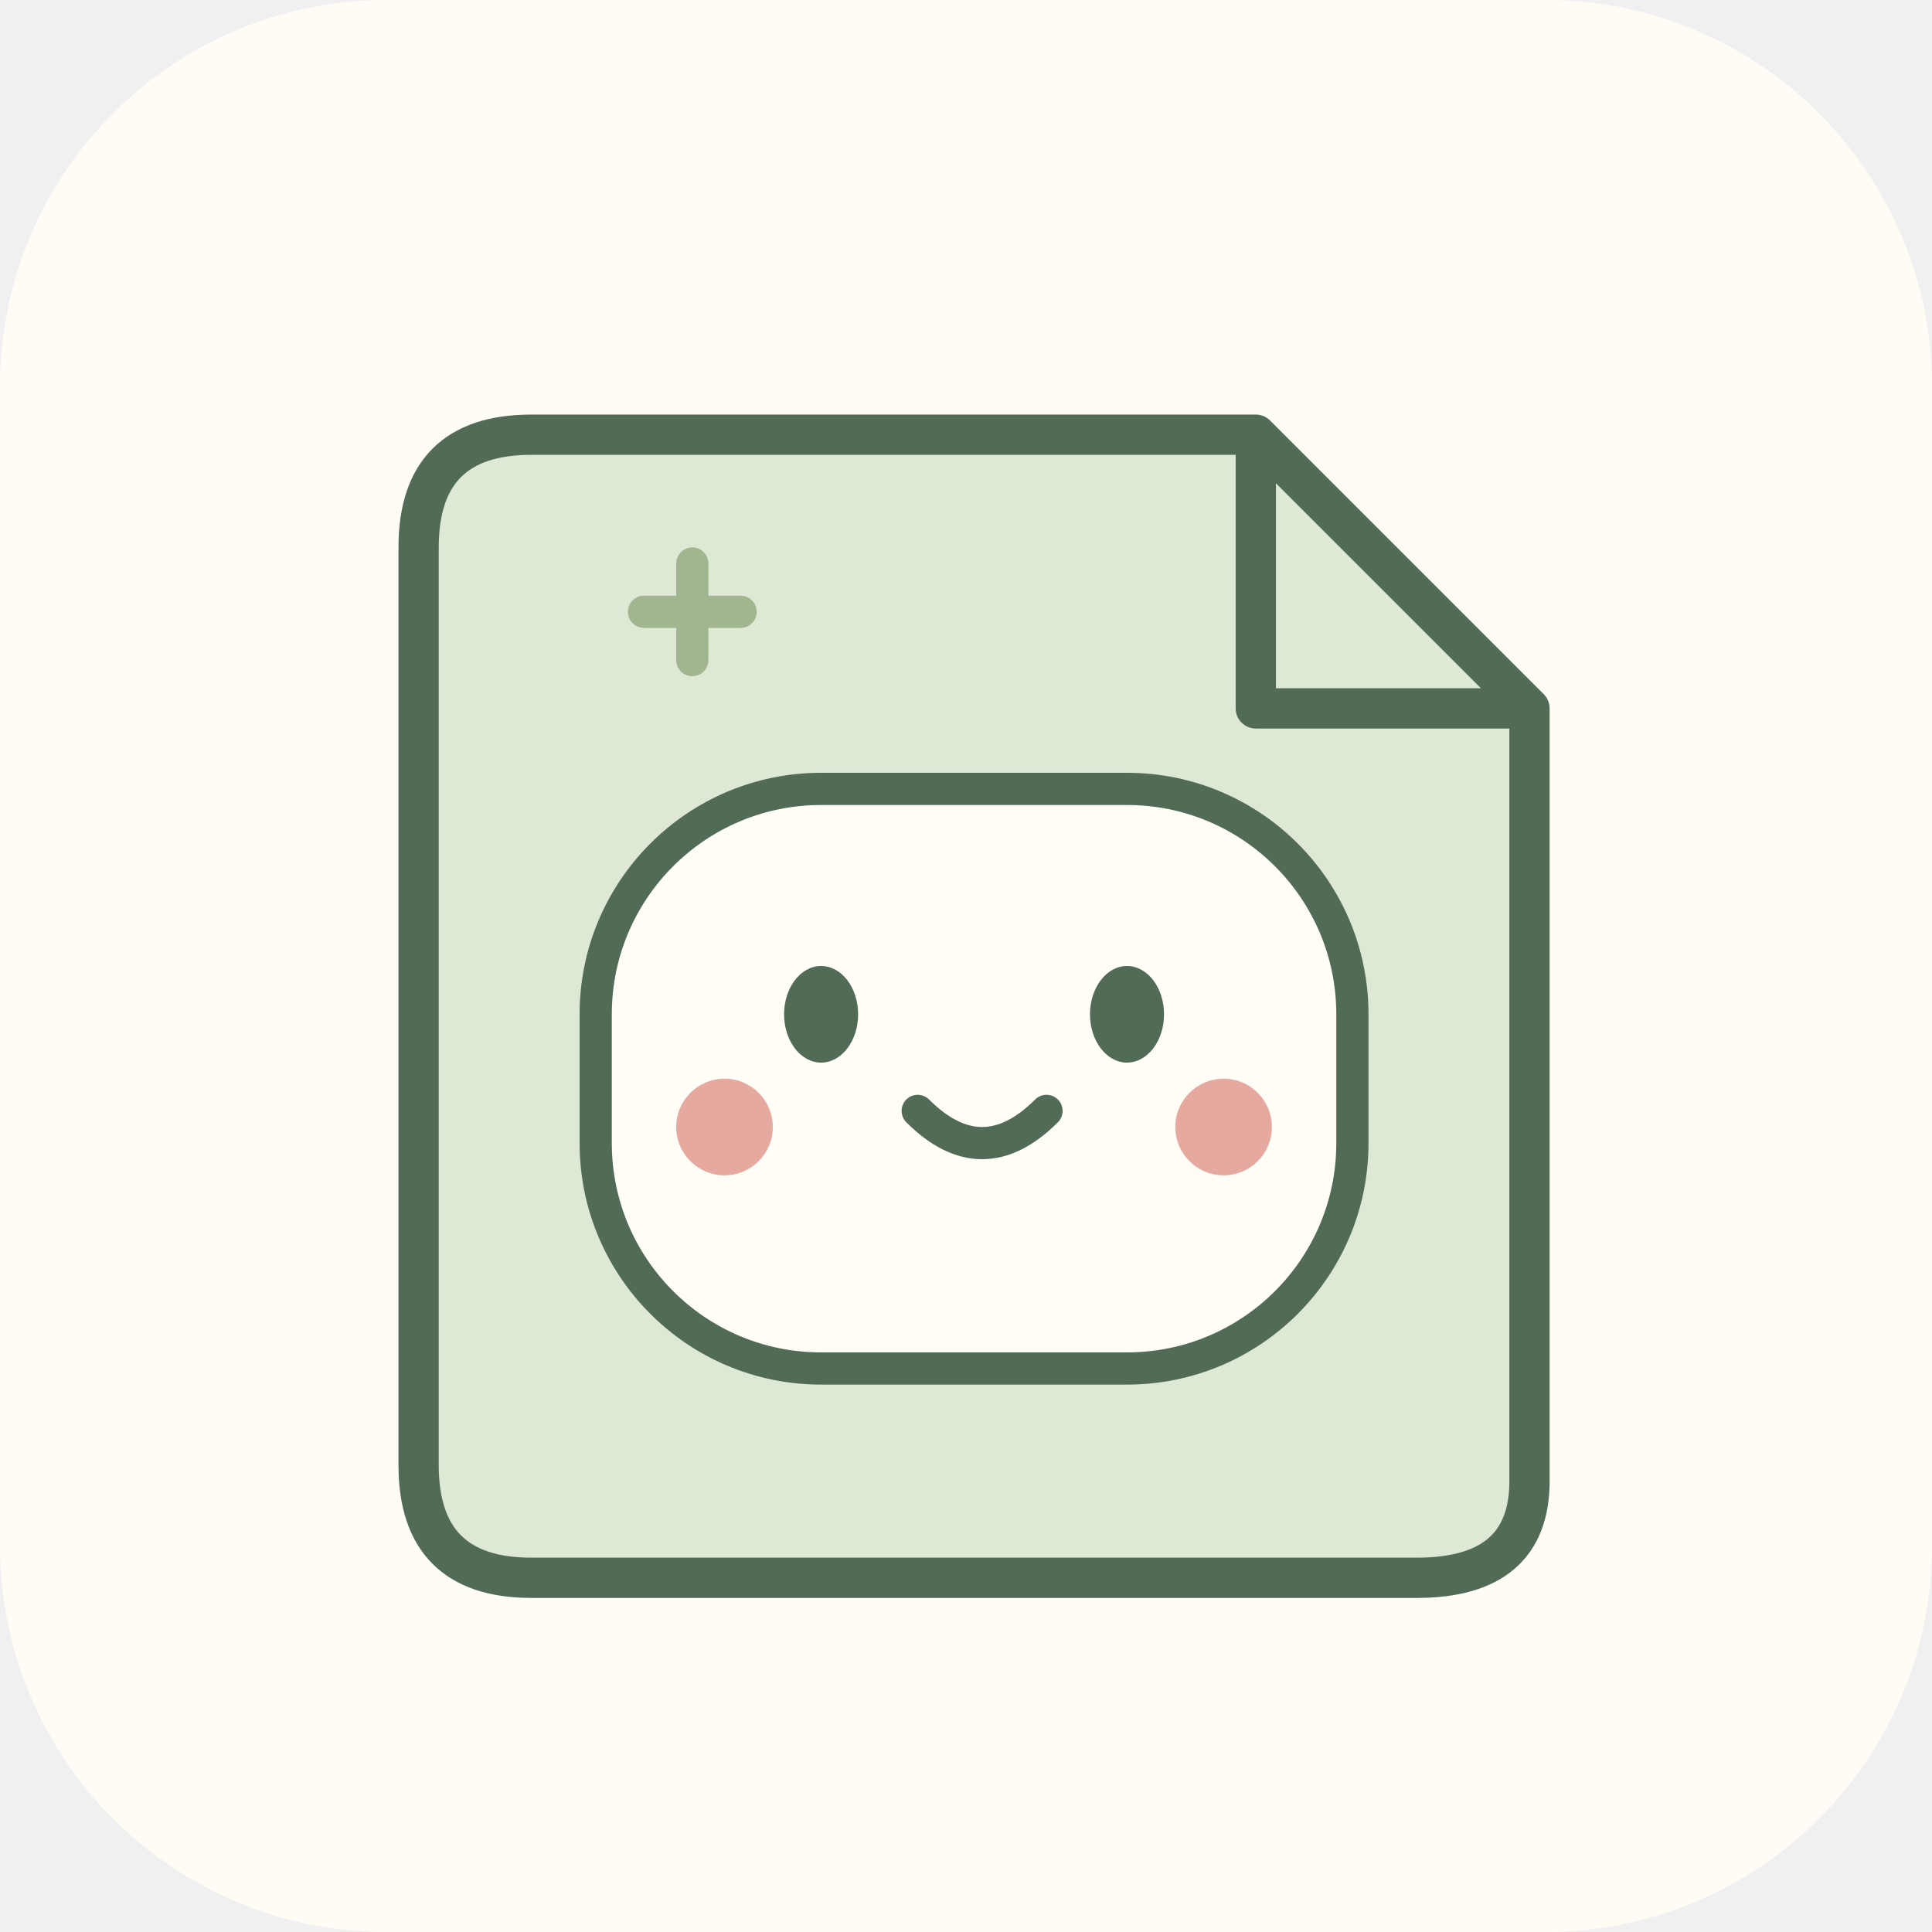
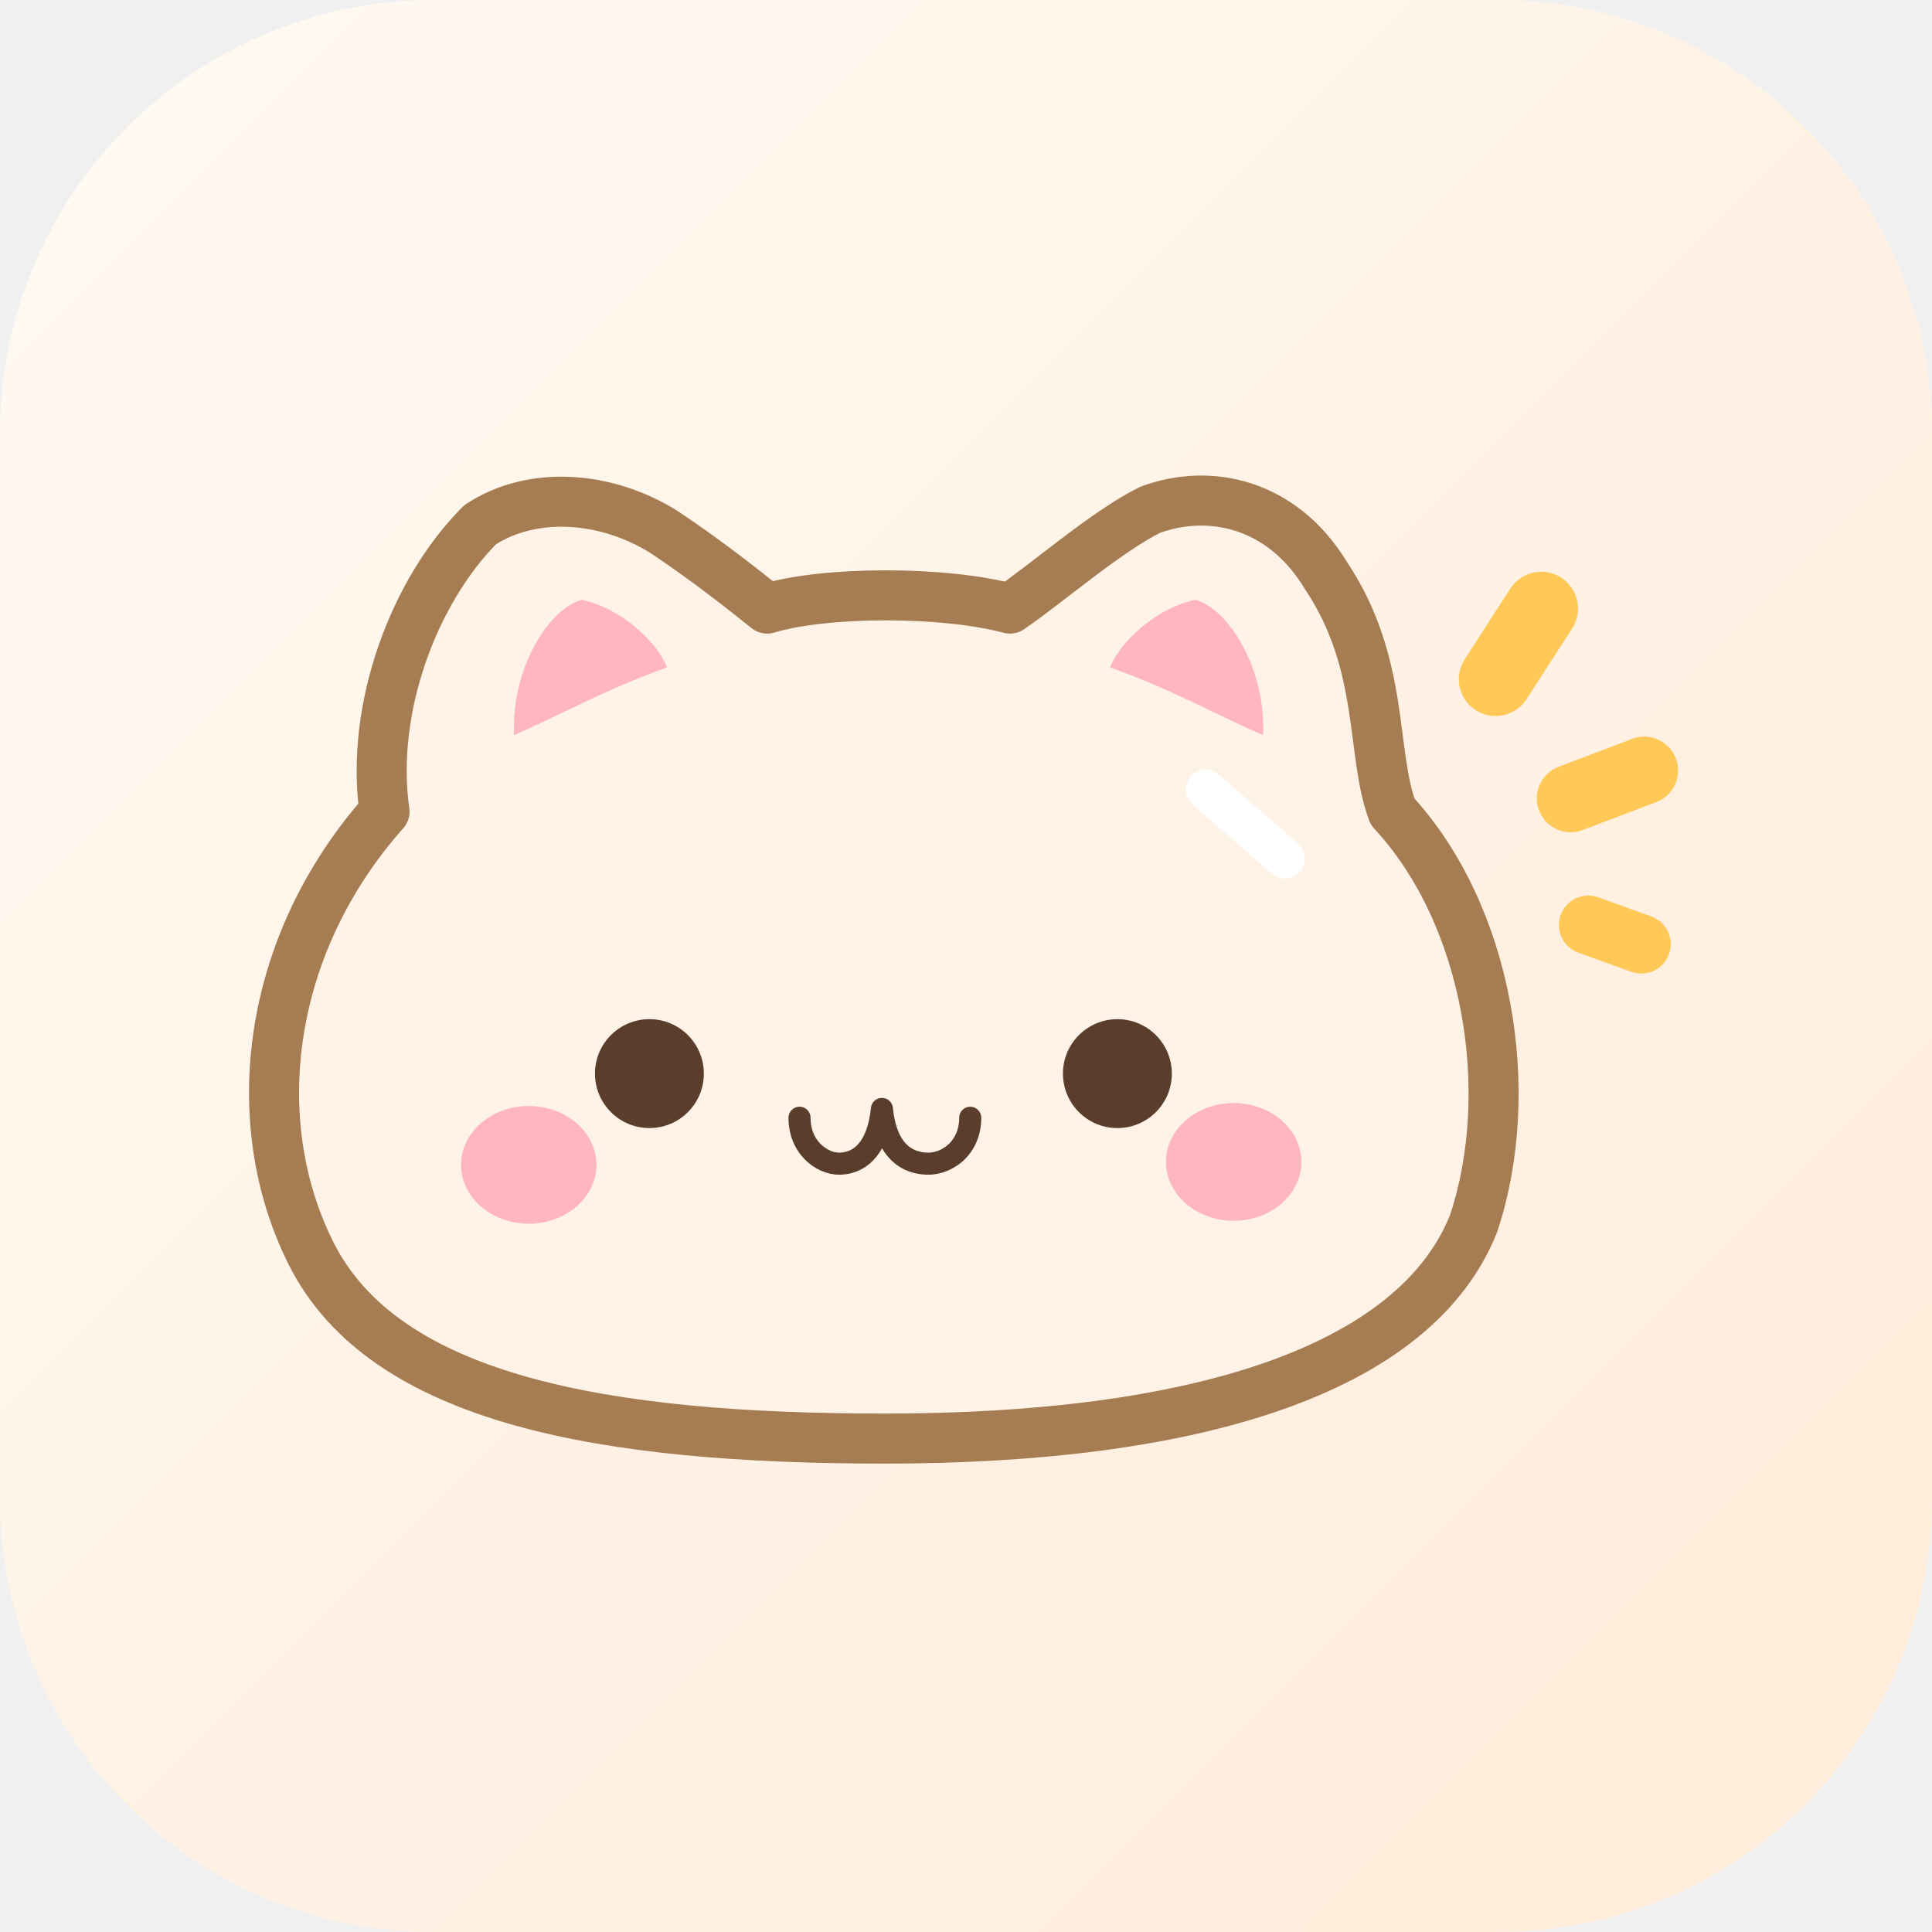
- <svg xmlns="http://www.w3.org/2000/svg" viewBox="0 0 120 120">
-   <rect width="120" height="120" rx="24" fill="#FFFCF5" />
-   <path d="M26 34 Q26 27 33 27 H78 L95 44 V92 Q95 98 88 98 H33 Q26 98 26 91 Z" fill="#DDE8D5" stroke="#526B56" stroke-width="2.5" stroke-linejoin="round" />
-   <path d="M78 27 V44 H95" fill="none" stroke="#526B56" stroke-width="2.5" stroke-linejoin="round" />
-   <rect x="37" y="49" width="47" height="36" rx="14" fill="#FFFDF6" stroke="#526B56" stroke-width="2" />
-   <ellipse cx="51" cy="63" rx="2.3" ry="3" fill="#526B56" />
-   <ellipse cx="70" cy="63" rx="2.3" ry="3" fill="#526B56" />
-   <path d="M57 69 Q61 73 65 69" fill="none" stroke="#526B56" stroke-width="2" stroke-linecap="round" />
-   <circle cx="45" cy="70" r="3" fill="#E5A9A0" />
-   <circle cx="76" cy="70" r="3" fill="#E5A9A0" />
-   <path d="M43 35 V41 M40 38 H46" stroke="#A1B68E" stroke-width="2" stroke-linecap="round" />
+ <svg xmlns="http://www.w3.org/2000/svg" viewBox="0 0 1024 1024" width="1024" height="1024" role="img" aria-label="MochiNote">
+   <defs>
+     <linearGradient id="g" x1="0" y1="0" x2="1" y2="1">
+       <stop offset="0" stop-color="#FFFAF3" />
+       <stop offset="1" stop-color="#FFEBD8" />
+     </linearGradient>
+   </defs>
+   <rect width="1024" height="1024" rx="230" fill="url(#g)" />
+   <g transform="translate(118.0 246.9) scale(0.78) translate(-40 -55)">
+     <path d="M490 716 C300 716 150 690 100 590 C55 500 70 380 150 290 C140 220 170 140 215 95 C250 72 300 75 340 100 C370 120 395 140 410 152 C450 140 530 140 575 152 C600 135 640 100 670 85 C710 70 760 80 790 130 C830 190 820 250 835 290 C900 360 920 480 890 570 C850 670 700 716 490 716Z" fill="#FFF3E8" stroke="#A67C52" stroke-width="34" stroke-linejoin="round" />
+     <path d="M238 238 C236 192 262 152 284 146 C312 152 336 176 342 192 C302 206 266 226 238 238Z" fill="#FFB6C1" />
+     <path d="M747 238 C749 192 723 152 701 146 C673 152 649 176 643 192 C683 206 719 226 747 238Z" fill="#FFB6C1" />
+     <circle cx="330" cy="468" r="37" fill="#5A3E2B" />
+     <circle cx="648" cy="468" r="37" fill="#5A3E2B" />
+     <ellipse cx="248" cy="530" rx="46" ry="40" fill="#FFB6C1" />
+     <ellipse cx="727" cy="528" rx="46" ry="40" fill="#FFB6C1" />
+     <path d="M432 498 C432 520 450 531 462 529 C478 527 486 512 488 492 C490 512 498 527 516 529 C530 531 548 520 548 498" fill="none" stroke="#5A3E2B" stroke-width="15" stroke-linecap="round" stroke-linejoin="round" />
+     <path d="M708 275 L762 322" stroke="#FFFFFF" stroke-width="27" stroke-linecap="round" />
+     <g stroke="#FFC857" stroke-linecap="round" fill="none">
+       <path d="M905 200 L936 152" stroke-width="50" />
+       <path d="M956 281 L1006 262" stroke-width="46" />
+       <path d="M968 367 L1004 380" stroke-width="40" />
+     </g>
+   </g>
</svg>
